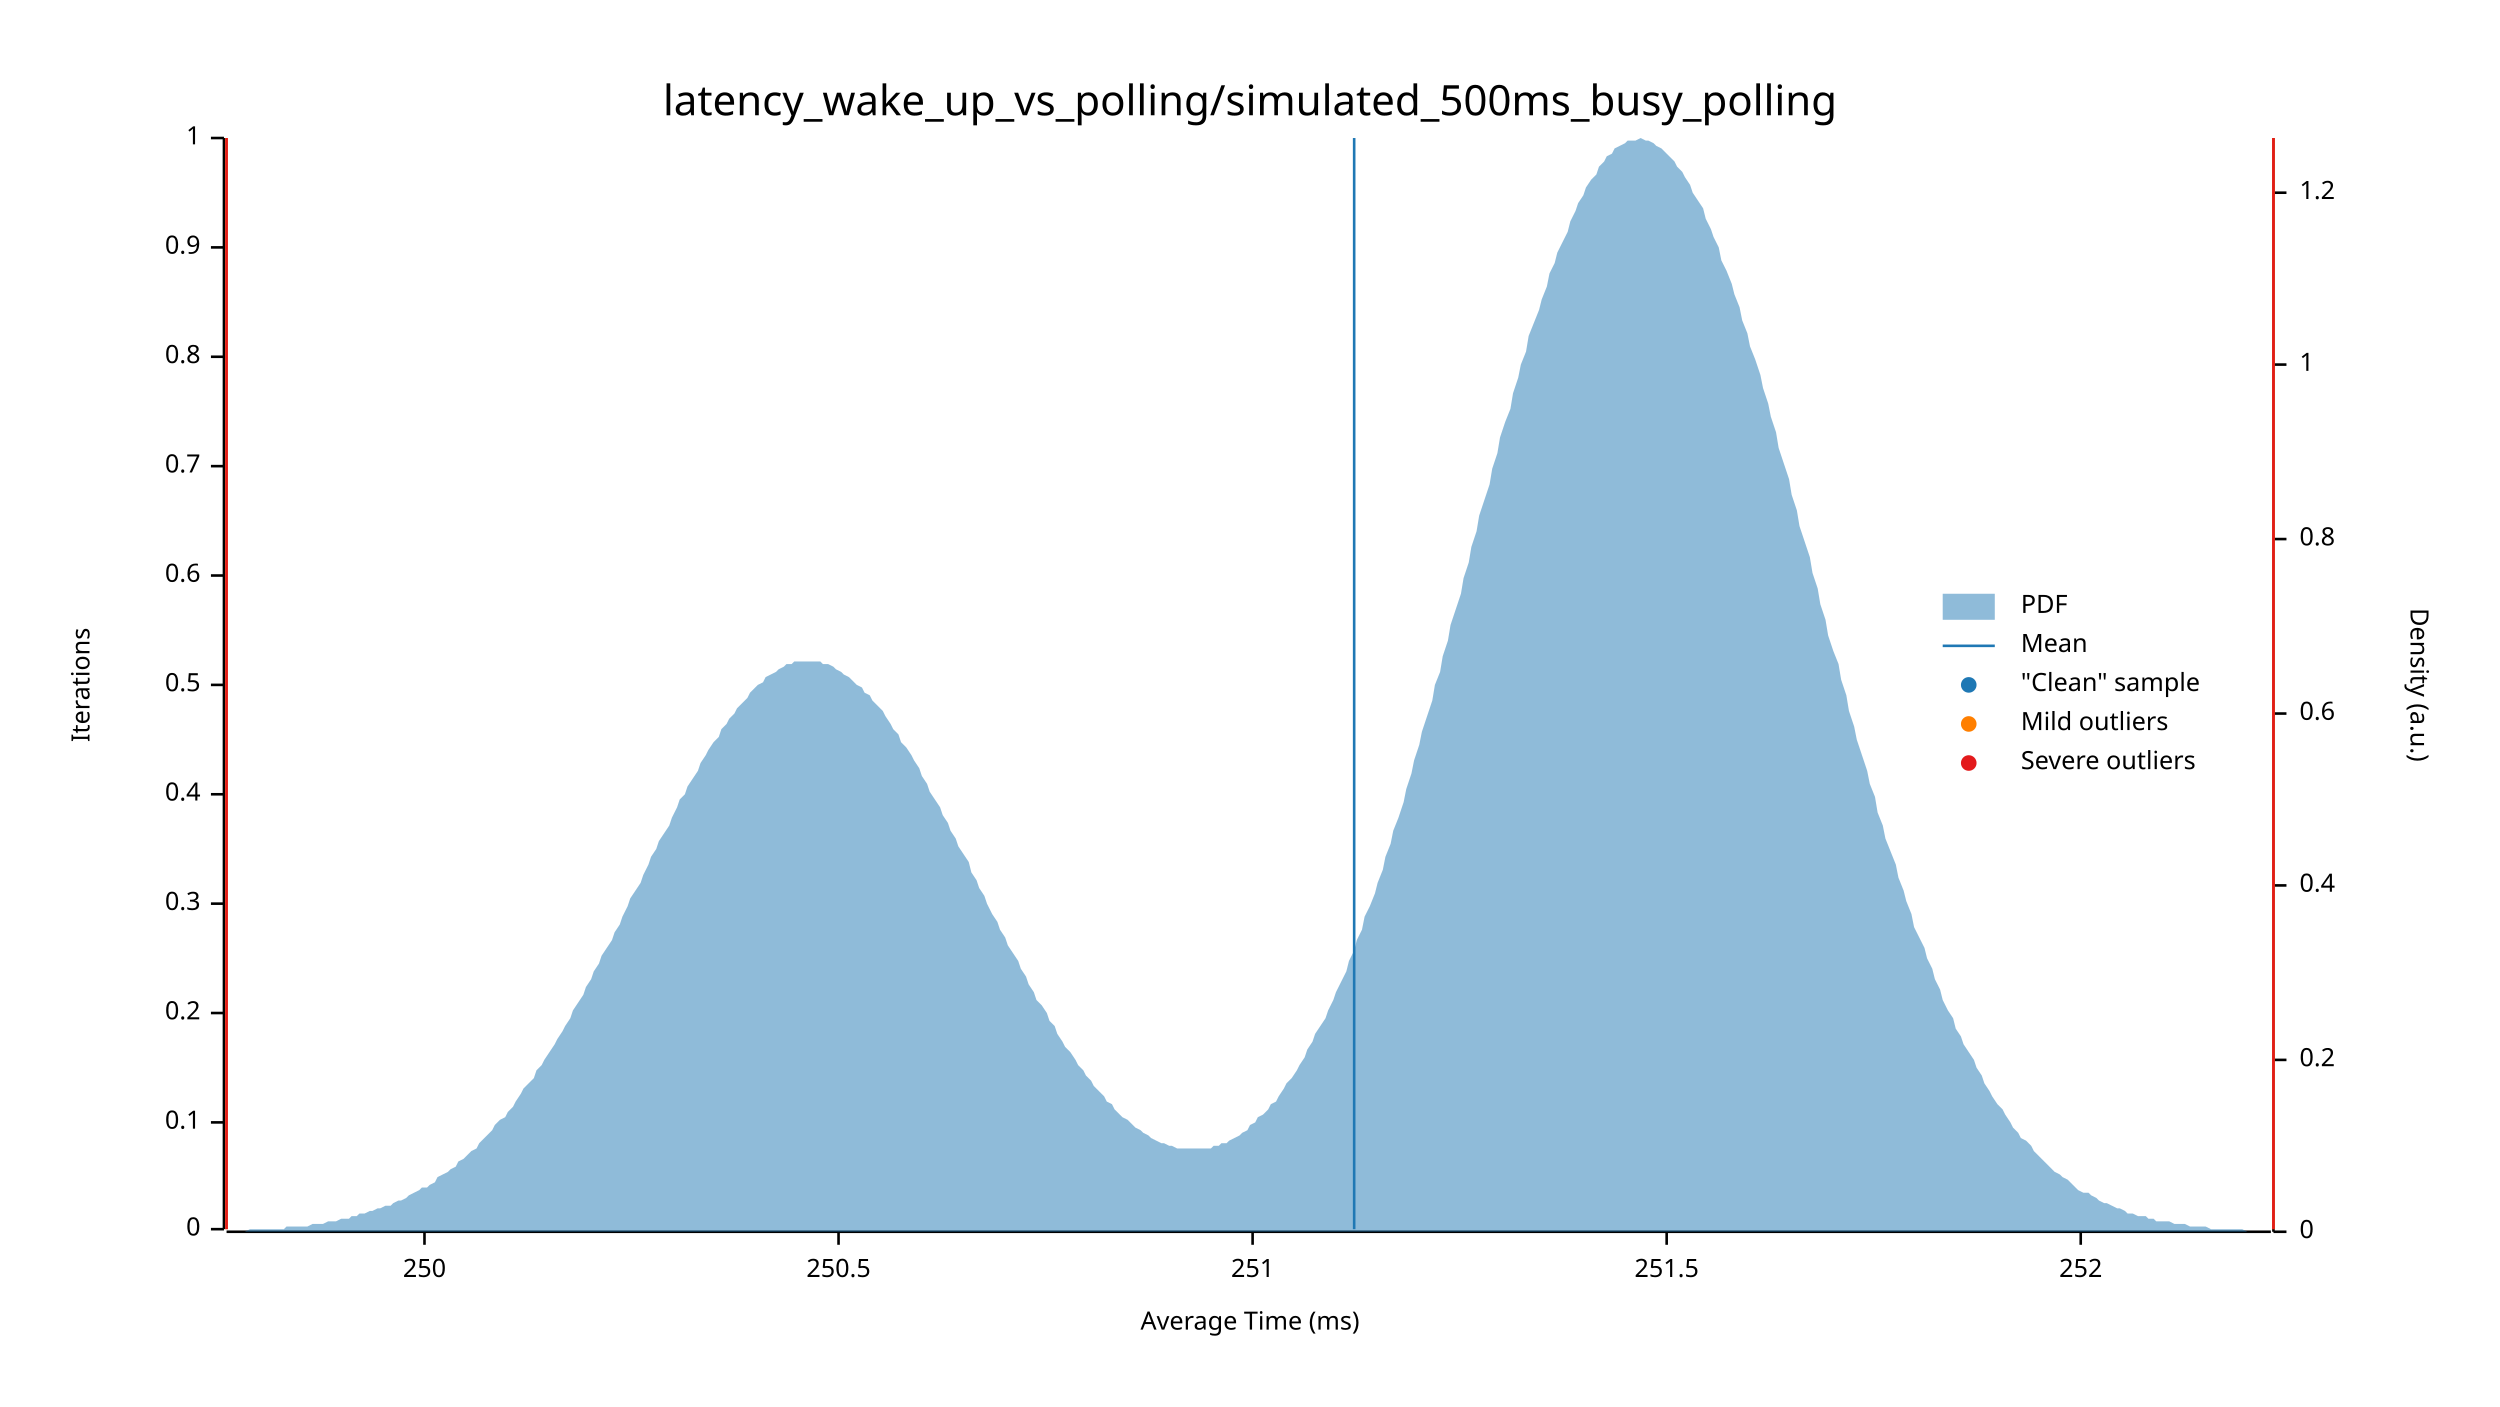
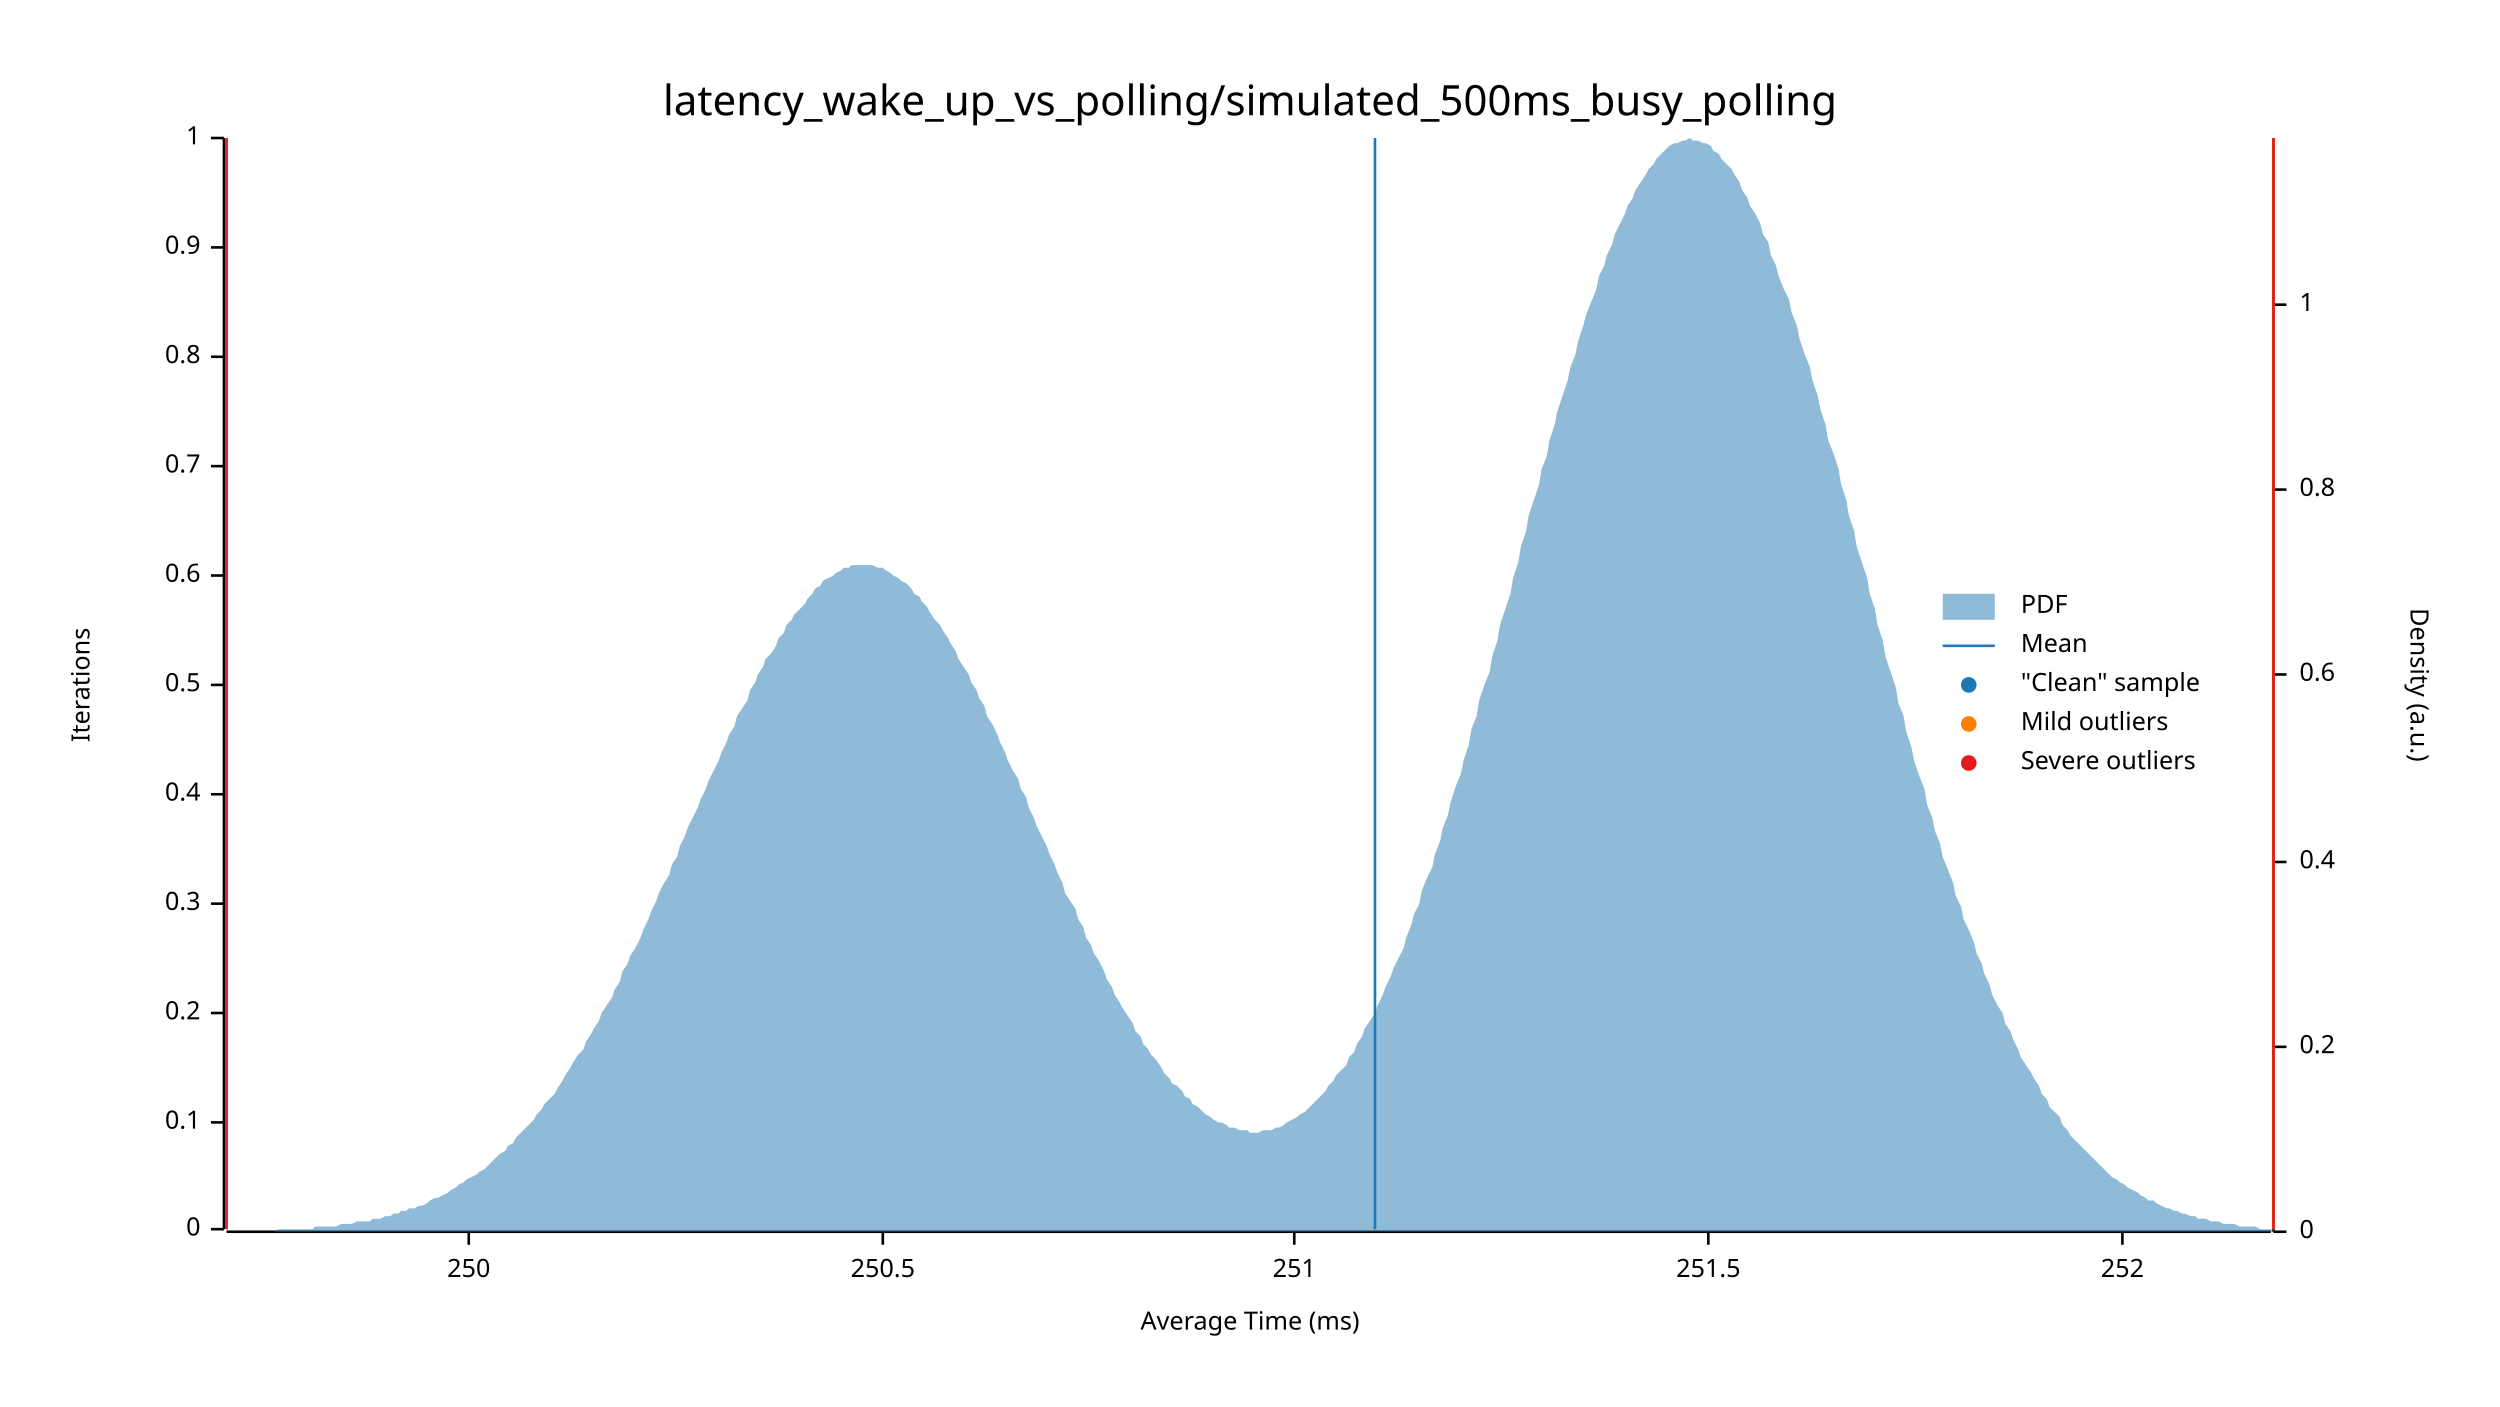
<svg xmlns="http://www.w3.org/2000/svg" width="960" height="540" viewBox="0 0 960 540">
  <text x="480" y="32" dy="0.76em" text-anchor="middle" font-family="sans-serif" font-size="16.129" opacity="1" fill="#000000">
latency_wake_up_vs_polling/simulated_500ms_busy_polling
</text>
  <text x="27" y="263" dy="0.76em" text-anchor="middle" font-family="sans-serif" font-size="9.677" opacity="1" fill="#000000" transform="rotate(270, 27, 263)">
Iterations
</text>
  <text x="480" y="513" dy="-0.5ex" text-anchor="middle" font-family="sans-serif" font-size="9.677" opacity="1" fill="#000000">
Average Time (ms)
</text>
  <polyline fill="none" opacity="1" stroke="#000000" stroke-width="1" points="86,53 86,472 " />
  <text x="77" y="472" dy="0.5ex" text-anchor="end" font-family="sans-serif" font-size="9.677" opacity="1" fill="#000000">
0
</text>
  <polyline fill="none" opacity="1" stroke="#000000" stroke-width="1" points="81,472 86,472 " />
  <text x="77" y="431" dy="0.5ex" text-anchor="end" font-family="sans-serif" font-size="9.677" opacity="1" fill="#000000">
0.1
</text>
  <polyline fill="none" opacity="1" stroke="#000000" stroke-width="1" points="81,431 86,431 " />
  <text x="77" y="389" dy="0.5ex" text-anchor="end" font-family="sans-serif" font-size="9.677" opacity="1" fill="#000000">
0.2
</text>
  <polyline fill="none" opacity="1" stroke="#000000" stroke-width="1" points="81,389 86,389 " />
  <text x="77" y="347" dy="0.5ex" text-anchor="end" font-family="sans-serif" font-size="9.677" opacity="1" fill="#000000">
0.3
</text>
  <polyline fill="none" opacity="1" stroke="#000000" stroke-width="1" points="81,347 86,347 " />
  <text x="77" y="305" dy="0.5ex" text-anchor="end" font-family="sans-serif" font-size="9.677" opacity="1" fill="#000000">
0.4
</text>
  <polyline fill="none" opacity="1" stroke="#000000" stroke-width="1" points="81,305 86,305 " />
  <text x="77" y="263" dy="0.5ex" text-anchor="end" font-family="sans-serif" font-size="9.677" opacity="1" fill="#000000">
0.5
</text>
  <polyline fill="none" opacity="1" stroke="#000000" stroke-width="1" points="81,263 86,263 " />
  <text x="77" y="221" dy="0.5ex" text-anchor="end" font-family="sans-serif" font-size="9.677" opacity="1" fill="#000000">
0.6
</text>
  <polyline fill="none" opacity="1" stroke="#000000" stroke-width="1" points="81,221 86,221 " />
  <text x="77" y="179" dy="0.5ex" text-anchor="end" font-family="sans-serif" font-size="9.677" opacity="1" fill="#000000">
0.7
</text>
  <polyline fill="none" opacity="1" stroke="#000000" stroke-width="1" points="81,179 86,179 " />
  <text x="77" y="137" dy="0.5ex" text-anchor="end" font-family="sans-serif" font-size="9.677" opacity="1" fill="#000000">
0.8
</text>
  <polyline fill="none" opacity="1" stroke="#000000" stroke-width="1" points="81,137 86,137 " />
  <text x="77" y="95" dy="0.5ex" text-anchor="end" font-family="sans-serif" font-size="9.677" opacity="1" fill="#000000">
0.9
</text>
  <polyline fill="none" opacity="1" stroke="#000000" stroke-width="1" points="81,95 86,95 " />
  <text x="77" y="53" dy="0.5ex" text-anchor="end" font-family="sans-serif" font-size="9.677" opacity="1" fill="#000000">
1
</text>
  <polyline fill="none" opacity="1" stroke="#000000" stroke-width="1" points="81,53 86,53 " />
  <polyline fill="none" opacity="1" stroke="#000000" stroke-width="1" points="87,473 872,473 " />
-   <text x="163" y="483" dy="0.76em" text-anchor="middle" font-family="sans-serif" font-size="9.677" opacity="1" fill="#000000">
+   <text x="180" y="483" dy="0.76em" text-anchor="middle" font-family="sans-serif" font-size="9.677" opacity="1" fill="#000000">
250
</text>
-   <polyline fill="none" opacity="1" stroke="#000000" stroke-width="1" points="163,473 163,478 " />
-   <text x="322" y="483" dy="0.76em" text-anchor="middle" font-family="sans-serif" font-size="9.677" opacity="1" fill="#000000">
+   <polyline fill="none" opacity="1" stroke="#000000" stroke-width="1" points="180,473 180,478 " />
+   <text x="339" y="483" dy="0.76em" text-anchor="middle" font-family="sans-serif" font-size="9.677" opacity="1" fill="#000000">
250.5
</text>
-   <polyline fill="none" opacity="1" stroke="#000000" stroke-width="1" points="322,473 322,478 " />
-   <text x="481" y="483" dy="0.76em" text-anchor="middle" font-family="sans-serif" font-size="9.677" opacity="1" fill="#000000">
+   <polyline fill="none" opacity="1" stroke="#000000" stroke-width="1" points="339,473 339,478 " />
+   <text x="497" y="483" dy="0.76em" text-anchor="middle" font-family="sans-serif" font-size="9.677" opacity="1" fill="#000000">
251
</text>
-   <polyline fill="none" opacity="1" stroke="#000000" stroke-width="1" points="481,473 481,478 " />
-   <text x="640" y="483" dy="0.76em" text-anchor="middle" font-family="sans-serif" font-size="9.677" opacity="1" fill="#000000">
+   <polyline fill="none" opacity="1" stroke="#000000" stroke-width="1" points="497,473 497,478 " />
+   <text x="656" y="483" dy="0.76em" text-anchor="middle" font-family="sans-serif" font-size="9.677" opacity="1" fill="#000000">
251.5
</text>
-   <polyline fill="none" opacity="1" stroke="#000000" stroke-width="1" points="640,473 640,478 " />
-   <text x="799" y="483" dy="0.76em" text-anchor="middle" font-family="sans-serif" font-size="9.677" opacity="1" fill="#000000">
+   <polyline fill="none" opacity="1" stroke="#000000" stroke-width="1" points="656,473 656,478 " />
+   <text x="815" y="483" dy="0.76em" text-anchor="middle" font-family="sans-serif" font-size="9.677" opacity="1" fill="#000000">
252
</text>
-   <polyline fill="none" opacity="1" stroke="#000000" stroke-width="1" points="799,473 799,478 " />
+   <polyline fill="none" opacity="1" stroke="#000000" stroke-width="1" points="815,473 815,478 " />
  <text x="933" y="263" dy="0.76em" text-anchor="middle" font-family="sans-serif" font-size="9.677" opacity="1" fill="#000000" transform="rotate(90, 933, 263)">
Density (a.u.)
</text>
  <polyline fill="none" opacity="1" stroke="#000000" stroke-width="1" points="873,53 873,473 " />
  <text x="883" y="473" dy="0.5ex" text-anchor="start" font-family="sans-serif" font-size="9.677" opacity="1" fill="#000000">
0
</text>
  <polyline fill="none" opacity="1" stroke="#000000" stroke-width="1" points="873,473 878,473 " />
-   <text x="883" y="407" dy="0.5ex" text-anchor="start" font-family="sans-serif" font-size="9.677" opacity="1" fill="#000000">
+   <text x="883" y="402" dy="0.5ex" text-anchor="start" font-family="sans-serif" font-size="9.677" opacity="1" fill="#000000">
0.2
</text>
-   <polyline fill="none" opacity="1" stroke="#000000" stroke-width="1" points="873,407 878,407 " />
-   <text x="883" y="340" dy="0.5ex" text-anchor="start" font-family="sans-serif" font-size="9.677" opacity="1" fill="#000000">
+   <polyline fill="none" opacity="1" stroke="#000000" stroke-width="1" points="873,402 878,402 " />
+   <text x="883" y="331" dy="0.5ex" text-anchor="start" font-family="sans-serif" font-size="9.677" opacity="1" fill="#000000">
0.4
</text>
-   <polyline fill="none" opacity="1" stroke="#000000" stroke-width="1" points="873,340 878,340 " />
-   <text x="883" y="274" dy="0.5ex" text-anchor="start" font-family="sans-serif" font-size="9.677" opacity="1" fill="#000000">
+   <polyline fill="none" opacity="1" stroke="#000000" stroke-width="1" points="873,331 878,331 " />
+   <text x="883" y="259" dy="0.5ex" text-anchor="start" font-family="sans-serif" font-size="9.677" opacity="1" fill="#000000">
0.6
</text>
-   <polyline fill="none" opacity="1" stroke="#000000" stroke-width="1" points="873,274 878,274 " />
-   <text x="883" y="207" dy="0.5ex" text-anchor="start" font-family="sans-serif" font-size="9.677" opacity="1" fill="#000000">
+   <polyline fill="none" opacity="1" stroke="#000000" stroke-width="1" points="873,259 878,259 " />
+   <text x="883" y="188" dy="0.5ex" text-anchor="start" font-family="sans-serif" font-size="9.677" opacity="1" fill="#000000">
0.8
</text>
-   <polyline fill="none" opacity="1" stroke="#000000" stroke-width="1" points="873,207 878,207 " />
-   <text x="883" y="140" dy="0.5ex" text-anchor="start" font-family="sans-serif" font-size="9.677" opacity="1" fill="#000000">
+   <polyline fill="none" opacity="1" stroke="#000000" stroke-width="1" points="873,188 878,188 " />
+   <text x="883" y="117" dy="0.5ex" text-anchor="start" font-family="sans-serif" font-size="9.677" opacity="1" fill="#000000">
1
</text>
-   <polyline fill="none" opacity="1" stroke="#000000" stroke-width="1" points="873,140 878,140 " />
-   <text x="883" y="74" dy="0.5ex" text-anchor="start" font-family="sans-serif" font-size="9.677" opacity="1" fill="#000000">
- 1.2
- </text>
-   <polyline fill="none" opacity="1" stroke="#000000" stroke-width="1" points="873,74 878,74 " />
-   <polygon opacity="0.5" fill="#1F78B4" points="87,473 88,473 90,473 91,473 93,473 94,473 96,472 98,472 99,472 101,472 102,472 104,472 105,472 107,472 109,472 110,471 112,471 113,471 115,471 116,471 118,471 120,470 121,470 123,470 124,470 126,469 127,469 129,469 131,468 132,468 134,468 135,467 137,467 138,466 140,466 142,465 143,465 145,464 146,464 148,463 150,463 151,462 153,461 154,461 156,460 157,459 159,458 161,457 162,456 164,456 165,455 167,454 168,452 170,451 172,450 173,449 175,448 176,446 178,445 179,444 181,442 183,441 184,439 186,437 187,436 189,434 190,432 192,430 194,429 195,427 197,425 198,423 200,420 201,418 203,416 205,414 206,411 208,409 209,407 211,404 213,401 214,399 216,396 217,394 219,391 220,388 222,385 224,382 225,379 227,376 228,373 230,370 231,367 233,364 235,361 236,358 238,355 239,352 241,348 242,345 244,342 246,339 247,336 249,332 250,329 252,326 253,323 255,320 257,317 258,314 260,310 261,307 263,305 264,302 266,299 268,296 269,293 271,290 272,288 274,285 276,283 277,280 279,278 280,276 282,274 283,272 285,270 287,268 288,266 290,264 291,263 293,262 294,260 296,259 298,258 299,257 301,256 302,255 304,255 305,254 307,254 309,254 310,254 312,254 313,254 315,254 316,255 318,255 320,256 321,257 323,258 324,259 326,260 327,261 329,263 331,264 332,266 334,267 335,269 337,271 339,273 340,275 342,278 343,280 345,282 346,285 348,287 350,290 351,292 353,295 354,298 356,301 357,304 359,307 361,310 362,313 364,316 365,319 367,322 368,325 370,328 372,331 373,335 375,338 376,341 378,344 379,347 381,351 383,354 384,357 386,360 387,363 389,366 391,369 392,372 394,375 395,378 397,381 398,384 400,386 402,389 403,392 405,394 406,397 408,400 409,402 411,404 413,407 414,409 416,411 417,413 419,415 420,417 422,419 424,421 425,423 427,424 428,426 430,428 431,429 433,430 435,432 436,433 438,434 439,435 441,436 442,437 444,438 446,439 447,439 449,440 450,440 452,441 454,441 455,441 457,441 458,441 460,441 461,441 463,441 465,441 466,440 468,440 469,439 471,439 472,438 474,437 476,436 477,435 479,434 480,432 482,431 483,429 485,428 487,426 488,424 490,423 491,421 493,418 494,416 496,414 498,411 499,409 501,406 502,403 504,400 505,397 507,394 509,391 510,388 512,384 513,381 515,377 517,373 518,369 520,365 521,361 523,357 524,352 526,348 528,343 529,339 531,334 532,329 534,324 535,319 537,314 539,308 540,303 542,297 543,292 545,286 546,281 548,275 550,269 551,263 553,258 554,252 556,246 557,240 559,234 561,228 562,222 564,216 565,210 567,204 568,198 570,192 572,186 573,180 575,174 576,168 578,162 580,157 581,151 583,145 584,140 586,135 587,129 589,124 591,119 592,115 594,110 595,105 597,101 598,97 600,93 602,89 603,85 605,81 606,78 608,75 609,72 611,69 613,67 614,64 616,62 617,60 619,59 620,57 622,56 624,55 625,54 627,54 628,54 630,53 632,54 633,54 635,55 636,56 638,57 639,58 641,60 643,62 644,64 646,66 647,68 649,71 650,74 652,77 654,80 655,84 657,88 658,91 660,95 661,100 663,104 665,109 666,113 668,118 669,123 671,128 672,133 674,138 676,144 677,149 679,155 680,160 682,166 683,172 685,178 687,184 688,190 690,196 691,202 693,208 695,214 696,220 698,226 699,232 701,238 702,244 704,250 706,255 707,261 709,267 710,273 712,279 713,284 715,290 717,296 718,301 720,306 721,312 723,317 724,322 726,327 728,332 729,337 731,342 732,346 734,351 735,356 737,360 739,364 740,368 742,372 743,376 745,380 746,384 748,388 750,391 751,395 753,398 754,401 756,404 758,407 759,410 761,413 762,416 764,419 765,421 767,424 769,426 770,428 772,431 773,433 775,435 776,437 778,438 780,440 781,442 783,444 784,445 786,447 787,448 789,450 791,451 792,452 794,453 795,454 797,456 798,457 800,458 802,458 803,459 805,460 806,461 808,462 809,462 811,463 813,464 814,464 816,465 817,466 819,466 821,467 822,467 824,467 825,468 827,468 828,469 830,469 832,469 833,469 835,470 836,470 838,470 839,470 841,471 843,471 844,471 846,471 847,471 849,472 850,472 852,472 854,472 855,472 857,472 858,472 860,472 861,472 863,473 865,473 866,473 868,473 869,473 871,473 873,473 873,473 87,473 " />
-   <polyline fill="none" opacity="1" stroke="#1F78B4" stroke-width="1" points="520,472 520,53 " />
+   <polyline fill="none" opacity="1" stroke="#000000" stroke-width="1" points="873,117 878,117 " />
+   <polygon opacity="0.5" fill="#1F78B4" points="87,473 88,473 90,473 91,473 93,473 94,473 96,473 98,473 99,473 101,473 102,473 104,473 105,473 107,472 109,472 110,472 112,472 113,472 115,472 116,472 118,472 120,472 121,471 123,471 124,471 126,471 127,471 129,471 131,470 132,470 134,470 135,470 137,469 138,469 140,469 142,469 143,468 145,468 146,468 148,467 150,467 151,466 153,466 154,465 156,465 157,464 159,464 161,463 162,463 164,462 165,461 167,460 168,460 170,459 172,458 173,457 175,456 176,455 178,454 179,453 181,452 183,451 184,450 186,449 187,448 189,446 190,445 192,443 194,442 195,440 197,439 198,437 200,435 201,434 203,432 205,430 206,428 208,426 209,424 211,422 213,420 214,418 216,415 217,413 219,410 220,408 222,405 224,403 225,400 227,397 228,395 230,392 231,389 233,386 235,383 236,380 238,377 239,373 241,370 242,367 244,364 246,360 247,357 249,353 250,350 252,346 253,343 255,339 257,336 258,332 260,329 261,325 263,321 264,318 266,314 268,310 269,307 271,303 272,300 274,296 276,292 277,289 279,285 280,282 282,279 283,275 285,272 287,269 288,265 290,262 291,259 293,256 294,253 296,251 298,248 299,245 301,243 302,240 304,238 305,236 307,234 309,232 310,230 312,228 313,226 315,225 316,223 318,222 320,221 321,220 323,219 324,218 326,218 327,217 329,217 331,217 332,217 334,217 335,217 337,218 339,218 340,219 342,220 343,221 345,222 346,223 348,224 350,226 351,228 353,229 354,231 356,233 357,235 359,238 361,240 362,242 364,245 365,247 367,250 368,253 370,256 372,259 373,262 375,265 376,268 378,271 379,275 381,278 383,282 384,285 386,289 387,292 389,296 391,299 392,303 394,306 395,310 397,314 398,317 400,321 402,325 403,328 405,332 406,335 408,339 409,343 411,346 413,349 414,353 416,356 417,360 419,363 420,366 422,369 424,373 425,376 427,379 428,382 430,385 431,387 433,390 435,393 436,396 438,398 439,401 441,403 442,405 444,407 446,410 447,412 449,414 450,416 452,417 454,419 455,421 457,422 458,424 460,425 461,426 463,428 465,429 466,430 468,431 469,431 471,432 472,433 474,433 476,434 477,434 479,434 480,435 482,435 483,435 485,434 487,434 488,434 490,433 491,433 493,432 494,431 496,430 498,429 499,428 501,427 502,426 504,424 505,423 507,421 509,419 510,417 512,415 513,413 515,411 517,409 518,406 520,404 521,401 523,398 524,395 526,392 528,389 529,386 531,382 532,379 534,375 535,372 537,368 539,364 540,360 542,355 543,351 545,347 546,342 548,337 550,333 551,328 553,323 554,318 556,313 557,308 559,302 561,297 562,292 564,286 565,280 567,275 568,269 570,263 572,258 573,252 575,246 576,240 578,234 580,228 581,222 583,216 584,210 586,204 587,198 589,192 591,186 592,180 594,175 595,169 597,163 598,158 600,152 602,146 603,141 605,136 606,131 608,125 609,121 611,116 613,111 614,106 616,102 617,98 619,94 620,90 622,86 624,82 625,79 627,76 628,73 630,70 632,67 633,65 635,63 636,61 638,59 639,58 641,56 643,55 644,55 646,54 647,54 649,53 650,54 652,54 654,55 655,55 657,56 658,58 660,59 661,61 663,63 665,65 666,67 668,70 669,73 671,76 672,79 674,82 676,86 677,90 679,93 680,98 682,102 683,106 685,111 687,115 688,120 690,125 691,130 693,136 695,141 696,146 698,152 699,157 701,163 702,169 704,174 706,180 707,186 709,192 710,198 712,204 713,210 715,216 717,222 718,228 720,234 721,240 723,246 724,252 726,258 728,264 729,270 731,275 732,281 734,287 735,292 737,298 739,303 740,309 742,314 743,319 745,324 746,329 748,334 750,339 751,344 753,348 754,353 756,357 758,362 759,366 761,370 762,374 764,378 765,382 767,386 769,389 770,393 772,396 773,399 775,403 776,406 778,409 780,412 781,414 783,417 784,420 786,422 787,425 789,427 791,429 792,432 794,434 795,436 797,438 798,439 800,441 802,443 803,444 805,446 806,447 808,449 809,450 811,452 813,453 814,454 816,455 817,456 819,457 821,458 822,459 824,460 825,461 827,461 828,462 830,463 832,464 833,464 835,465 836,465 838,466 839,466 841,467 843,467 844,468 846,468 847,468 849,469 850,469 852,469 854,470 855,470 857,470 858,470 860,471 861,471 863,471 865,471 866,471 868,472 869,472 871,472 873,472 873,473 87,473 " />
+   <polyline fill="none" opacity="1" stroke="#1F78B4" stroke-width="1" points="528,472 528,53 " />
  <polyline fill="none" opacity="1" stroke="#FF7F00" stroke-width="1" points="87,472 87,53 " />
  <polyline fill="none" opacity="1" stroke="#FF7F00" stroke-width="1" points="873,472 873,53 " />
  <polyline fill="none" opacity="1" stroke="#E31A1C" stroke-width="1" points="87,472 87,53 " />
  <polyline fill="none" opacity="1" stroke="#E31A1C" stroke-width="1" points="873,472 873,53 " />
  <text x="776" y="228" dy="0.76em" text-anchor="start" font-family="sans-serif" font-size="9.677" opacity="1" fill="#000000">
PDF
</text>
  <text x="776" y="243" dy="0.76em" text-anchor="start" font-family="sans-serif" font-size="9.677" opacity="1" fill="#000000">
Mean
</text>
  <text x="776" y="258" dy="0.76em" text-anchor="start" font-family="sans-serif" font-size="9.677" opacity="1" fill="#000000">
"Clean" sample
</text>
  <text x="776" y="273" dy="0.76em" text-anchor="start" font-family="sans-serif" font-size="9.677" opacity="1" fill="#000000">
Mild outliers
</text>
  <text x="776" y="288" dy="0.76em" text-anchor="start" font-family="sans-serif" font-size="9.677" opacity="1" fill="#000000">
Severe outliers
</text>
  <rect x="746" y="228" width="20" height="10" opacity="0.5" fill="#1F78B4" stroke="none" />
  <polyline fill="none" opacity="1" stroke="#1F78B4" stroke-width="1" points="746,248 766,248 " />
  <circle cx="756" cy="263" r="3" opacity="1" fill="#1F78B4" stroke="none" stroke-width="1" />
  <circle cx="756" cy="278" r="3" opacity="1" fill="#FF7F00" stroke="none" stroke-width="1" />
  <circle cx="756" cy="293" r="3" opacity="1" fill="#E31A1C" stroke="none" stroke-width="1" />
</svg>
